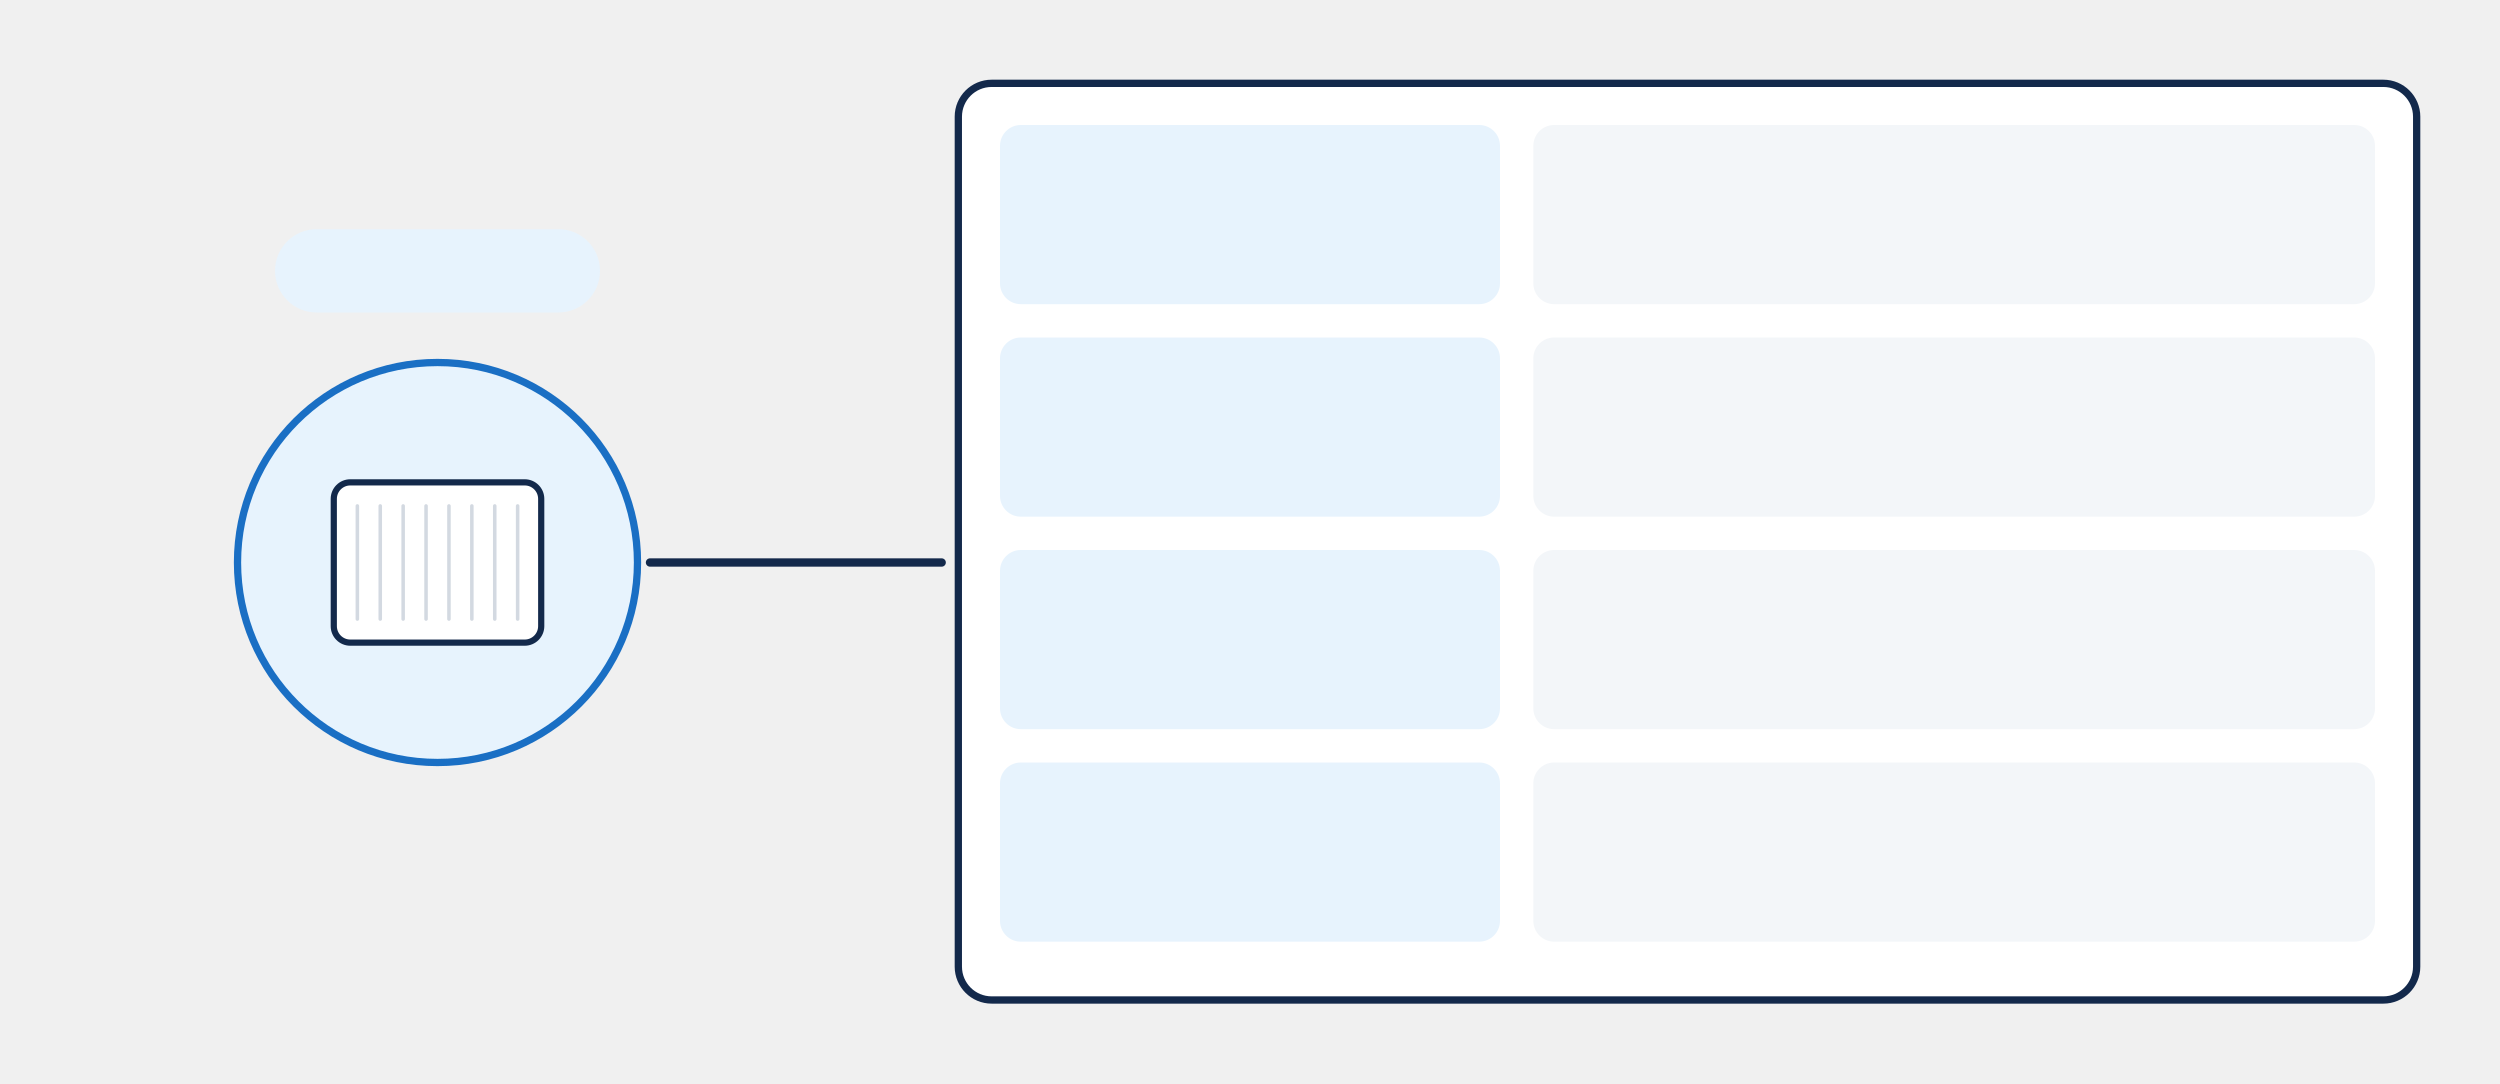
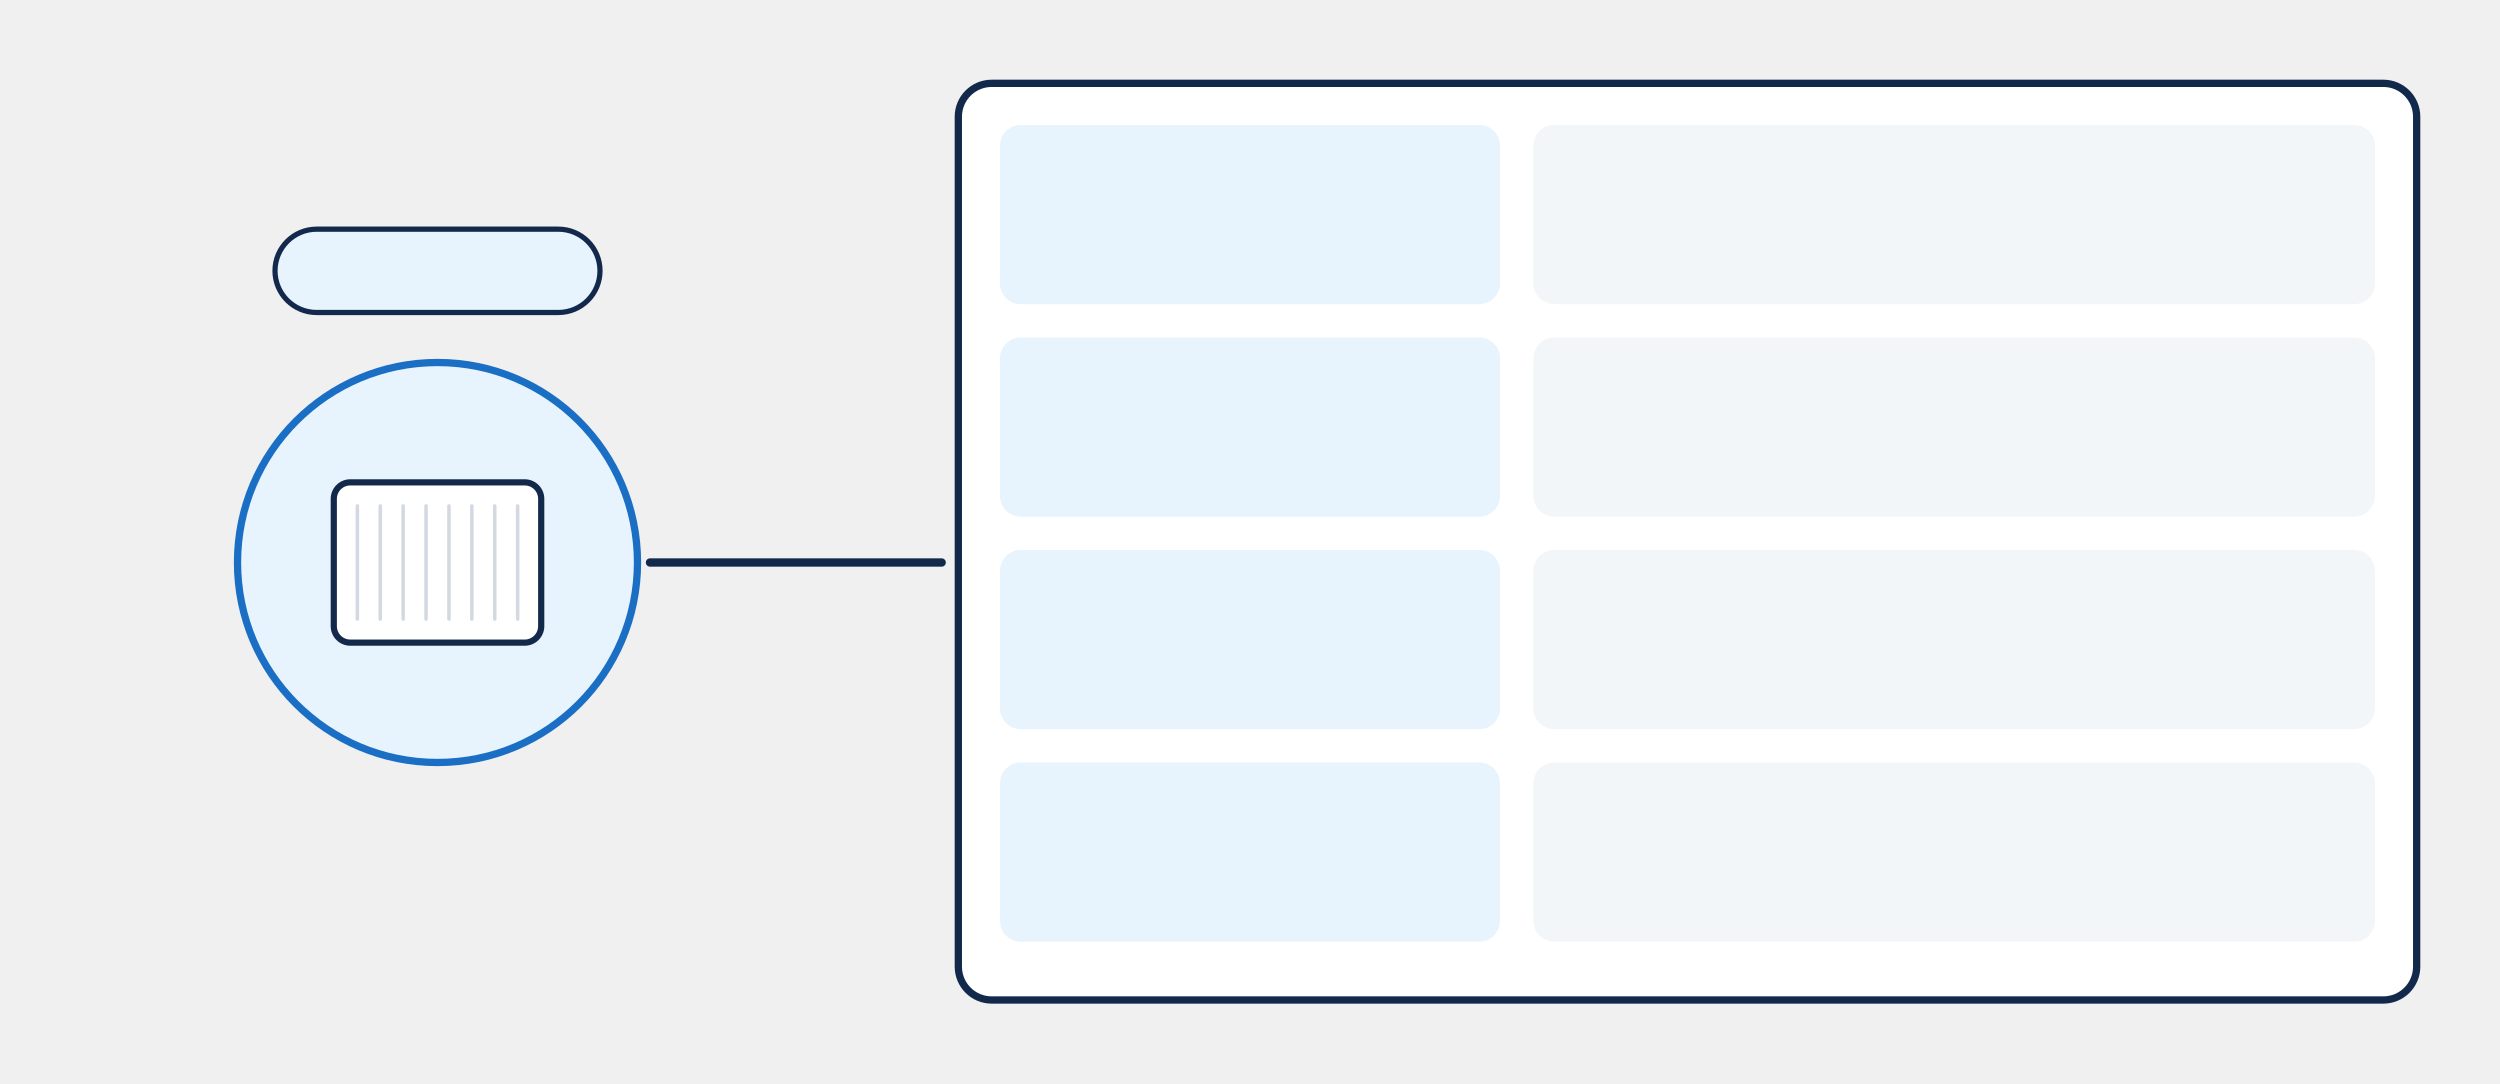
<svg xmlns="http://www.w3.org/2000/svg" viewBox="0 0 1200 520" width="1200" height="520">
-   <rect x="132" y="110" width="156" height="40" rx="20" ry="20" fill="#E7F3FD" stroke="none" stroke-width="0" stroke-linecap="round" stroke-linejoin="round" />
+   <rect x="132" y="110" width="156" height="40" rx="20" ry="20" fill="#E7F3FD" stroke="#13294B" stroke-width="2.5" stroke-linecap="round" stroke-linejoin="round" />
  <line x1="312" y1="270" x2="452" y2="270" stroke="#13294B" stroke-width="4" fill="none" stroke-linecap="round" stroke-linejoin="round" />
  <circle cx="210" cy="270" r="96" fill="#E7F3FD" stroke="#1A6FC4" stroke-width="3.5" stroke-linecap="round" stroke-linejoin="round" />
  <g transform="translate(210 270) scale(1.131429)">
    <rect x="-44" y="-34" width="88" height="68" rx="7" ry="7" fill="#FFFFFF" stroke="#13294B" stroke-width="2.63" stroke-linecap="round" stroke-linejoin="round" />
    <line x1="-34.0" y1="-24" x2="-34.0" y2="24" stroke="#D3D9E1" stroke-width="1.50" fill="none" stroke-linecap="round" stroke-linejoin="round" />
    <line x1="-24.286" y1="-24" x2="-24.286" y2="24" stroke="#D3D9E1" stroke-width="1.50" fill="none" stroke-linecap="round" stroke-linejoin="round" />
    <line x1="-14.571" y1="-24" x2="-14.571" y2="24" stroke="#D3D9E1" stroke-width="1.50" fill="none" stroke-linecap="round" stroke-linejoin="round" />
    <line x1="-4.857" y1="-24" x2="-4.857" y2="24" stroke="#D3D9E1" stroke-width="1.50" fill="none" stroke-linecap="round" stroke-linejoin="round" />
    <line x1="4.857" y1="-24" x2="4.857" y2="24" stroke="#D3D9E1" stroke-width="1.50" fill="none" stroke-linecap="round" stroke-linejoin="round" />
    <line x1="14.571" y1="-24" x2="14.571" y2="24" stroke="#D3D9E1" stroke-width="1.50" fill="none" stroke-linecap="round" stroke-linejoin="round" />
    <line x1="24.286" y1="-24" x2="24.286" y2="24" stroke="#D3D9E1" stroke-width="1.50" fill="none" stroke-linecap="round" stroke-linejoin="round" />
    <line x1="34.0" y1="-24" x2="34.0" y2="24" stroke="#D3D9E1" stroke-width="1.50" fill="none" stroke-linecap="round" stroke-linejoin="round" />
  </g>
  <rect x="460" y="40" width="700" height="440" rx="16" ry="16" fill="#FFFFFF" stroke="#13294B" stroke-width="3.5" stroke-linecap="round" stroke-linejoin="round" />
  <rect x="480" y="60" width="240" height="86" rx="10" ry="10" fill="#E7F3FD" stroke="none" stroke-width="0" stroke-linecap="round" stroke-linejoin="round" />
  <rect x="736" y="60" width="404" height="86" rx="10" ry="10" fill="#F3F6F9" stroke="none" stroke-width="0" stroke-linecap="round" stroke-linejoin="round" />
  <rect x="480" y="162" width="240" height="86" rx="10" ry="10" fill="#E7F3FD" stroke="none" stroke-width="0" stroke-linecap="round" stroke-linejoin="round" />
  <rect x="736" y="162" width="404" height="86" rx="10" ry="10" fill="#F3F6F9" stroke="none" stroke-width="0" stroke-linecap="round" stroke-linejoin="round" />
  <rect x="480" y="264" width="240" height="86" rx="10" ry="10" fill="#E7F3FD" stroke="none" stroke-width="0" stroke-linecap="round" stroke-linejoin="round" />
  <rect x="736" y="264" width="404" height="86" rx="10" ry="10" fill="#F3F6F9" stroke="none" stroke-width="0" stroke-linecap="round" stroke-linejoin="round" />
  <rect x="480" y="366" width="240" height="86" rx="10" ry="10" fill="#E7F3FD" stroke="none" stroke-width="0" stroke-linecap="round" stroke-linejoin="round" />
  <rect x="736" y="366" width="404" height="86" rx="10" ry="10" fill="#F3F6F9" stroke="none" stroke-width="0" stroke-linecap="round" stroke-linejoin="round" />
</svg>
